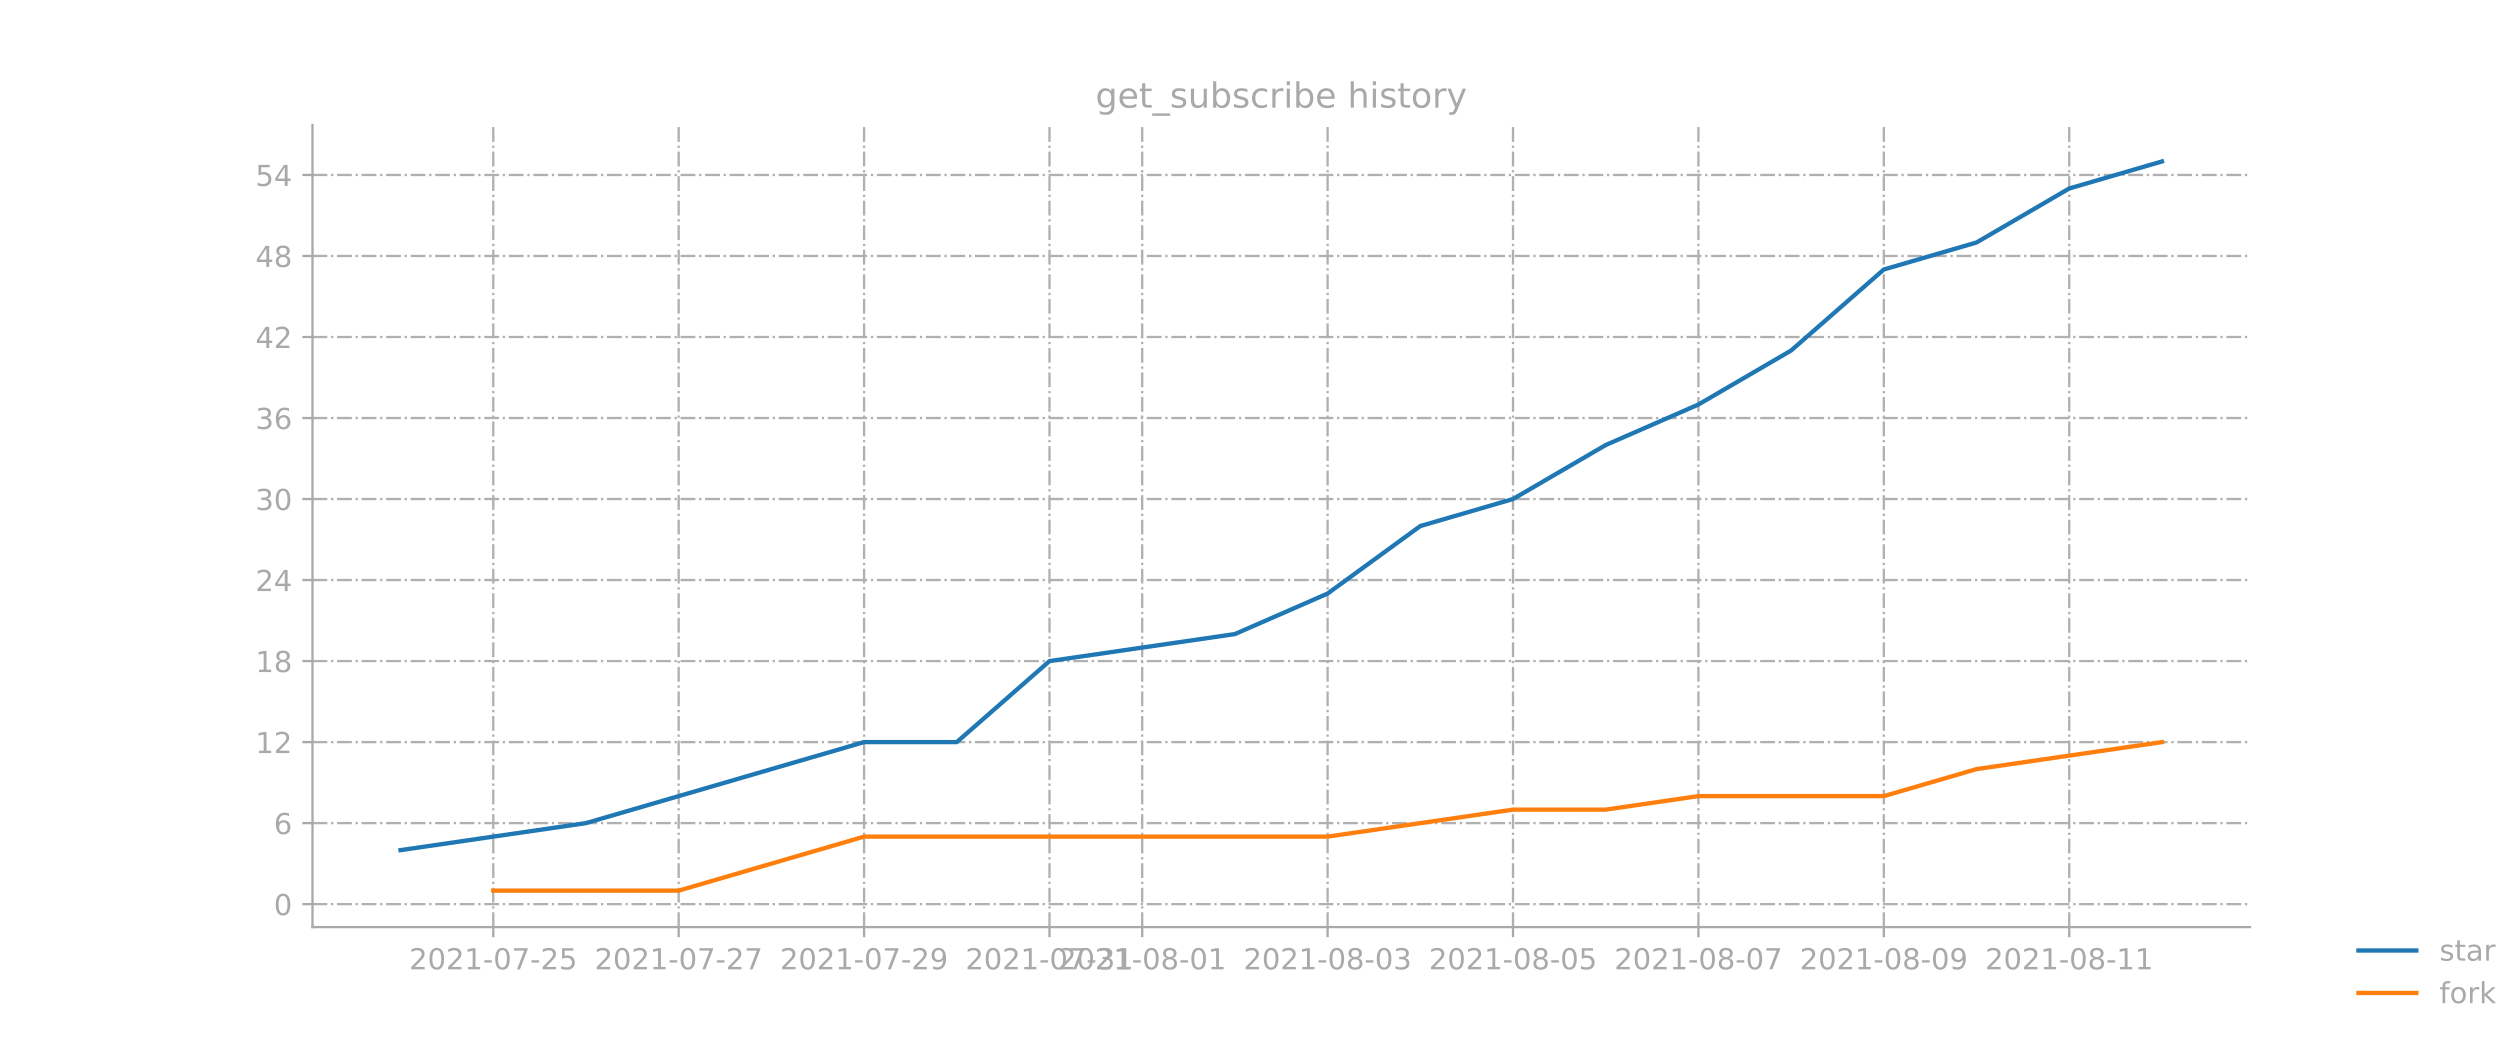
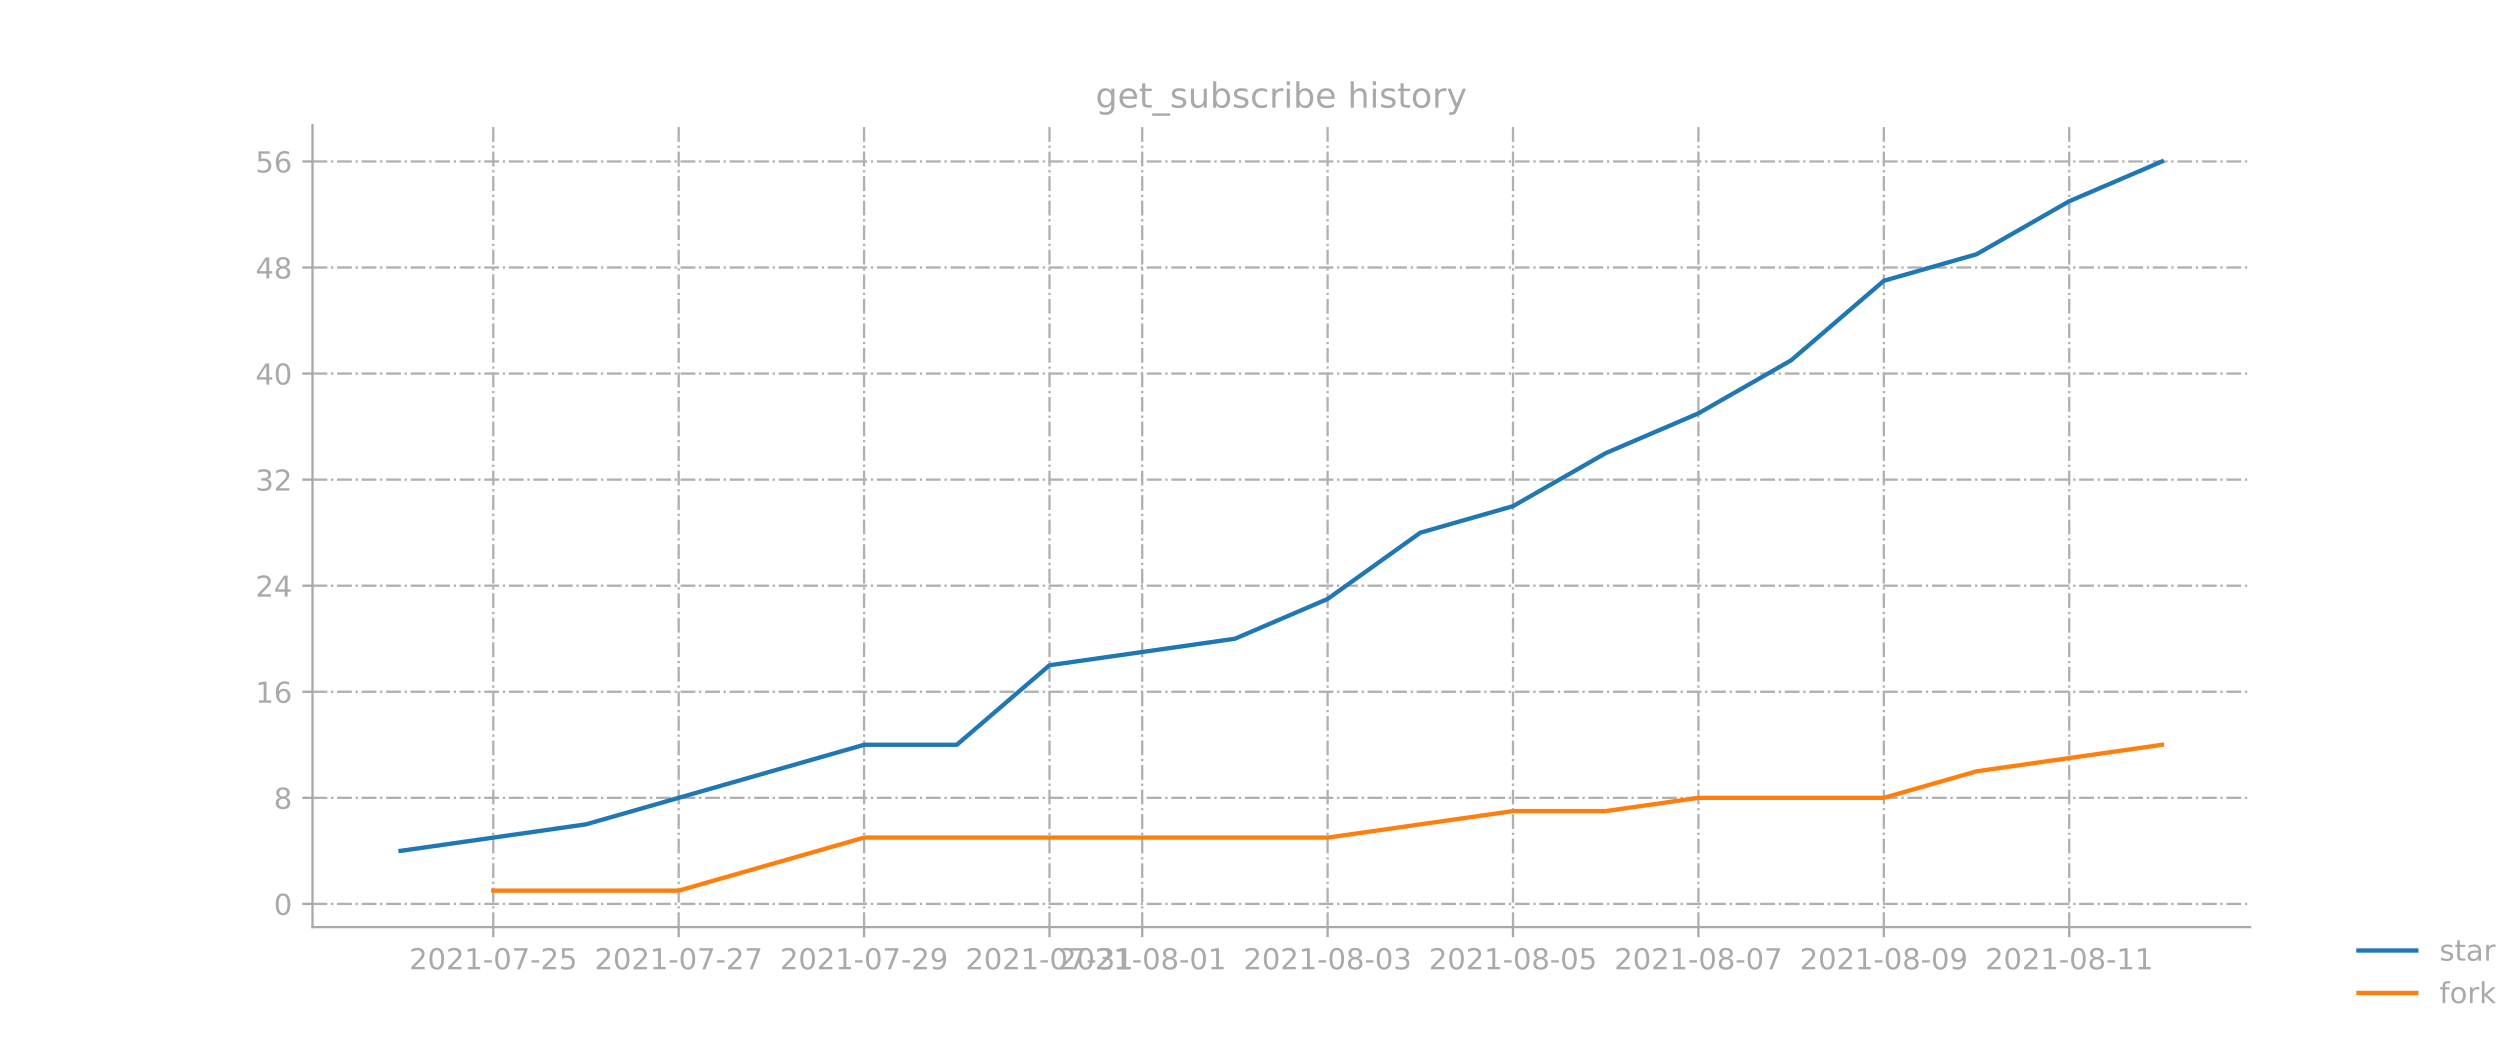
<svg xmlns="http://www.w3.org/2000/svg" xmlns:xlink="http://www.w3.org/1999/xlink" height="360pt" version="1.1" viewBox="0 0 864 360" width="864pt">
  <defs>
    <style type="text/css">*{stroke-linecap:butt;stroke-linejoin:round;}</style>
  </defs>
  <g id="figure_1">
    <g id="patch_1">
      <path d="M 0 360  L 864 360  L 864 0  L 0 0  z " style="fill:none;opacity:0;" />
    </g>
    <g id="axes_1">
      <g id="patch_2">
        <path d="M 108 320.4  L 777.6 320.4  L 777.6 43.2  L 108 43.2  z " style="fill:none;opacity:0;" />
      </g>
      <g id="matplotlib.axis_1">
        <g id="xtick_1">
          <g id="line2d_1">
-             <path clip-path="url(#p0c020cd6a0)" d="M 170.475 320.4  L 170.475 43.2  " style="fill:none;stroke:#b0b0b0;stroke-dasharray:5.12,1.28,0.8,1.28;stroke-dashoffset:0;stroke-width:0.8;" />
+             <path clip-path="url(#p964bdf2695)" d="M 170.475 320.4  L 170.475 43.2  " style="fill:none;stroke:#b0b0b0;stroke-dasharray:5.12,1.28,0.8,1.28;stroke-dashoffset:0;stroke-width:0.8;" />
          </g>
          <g id="line2d_2">
            <defs>
-               <path d="M 0 0  L 0 3.5  " id="mddd91e4b2f" style="stroke:#a9a9a9;stroke-width:0.8;" />
+               <path d="M 0 0  L 0 3.5  " id="m63ff0eae52" style="stroke:#a9a9a9;stroke-width:0.8;" />
            </defs>
            <g>
-               <use style="fill:#a9a9a9;stroke:#a9a9a9;stroke-width:0.8;" x="170.475" xlink:href="#mddd91e4b2f" y="320.4" />
+               <use style="fill:#a9a9a9;stroke:#a9a9a9;stroke-width:0.8;" x="170.475" xlink:href="#m63ff0eae52" y="320.4" />
            </g>
          </g>
          <g id="text_1">
            <g style="fill:#a9a9a9;" transform="translate(141.4168 334.9984)scale(0.1 -0.1)">
              <defs>
                <path d="M 1228 531  L 3431 531  L 3431 0  L 469 0  L 469 531  Q 828 903 1448 1529  Q 2069 2156 2228 2338  Q 2531 2678 2651 2914  Q 2772 3150 2772 3378  Q 2772 3750 2511 3984  Q 2250 4219 1831 4219  Q 1534 4219 1204 4116  Q 875 4013 500 3803  L 500 4441  Q 881 4594 1212 4672  Q 1544 4750 1819 4750  Q 2544 4750 2975 4387  Q 3406 4025 3406 3419  Q 3406 3131 3298 2873  Q 3191 2616 2906 2266  Q 2828 2175 2409 1742  Q 1991 1309 1228 531  z " id="DejaVuSans-32" transform="scale(0.015625)" />
                <path d="M 2034 4250  Q 1547 4250 1301 3770  Q 1056 3291 1056 2328  Q 1056 1369 1301 889  Q 1547 409 2034 409  Q 2525 409 2770 889  Q 3016 1369 3016 2328  Q 3016 3291 2770 3770  Q 2525 4250 2034 4250  z M 2034 4750  Q 2819 4750 3233 4129  Q 3647 3509 3647 2328  Q 3647 1150 3233 529  Q 2819 -91 2034 -91  Q 1250 -91 836 529  Q 422 1150 422 2328  Q 422 3509 836 4129  Q 1250 4750 2034 4750  z " id="DejaVuSans-30" transform="scale(0.015625)" />
                <path d="M 794 531  L 1825 531  L 1825 4091  L 703 3866  L 703 4441  L 1819 4666  L 2450 4666  L 2450 531  L 3481 531  L 3481 0  L 794 0  L 794 531  z " id="DejaVuSans-31" transform="scale(0.015625)" />
                <path d="M 313 2009  L 1997 2009  L 1997 1497  L 313 1497  L 313 2009  z " id="DejaVuSans-2d" transform="scale(0.015625)" />
                <path d="M 525 4666  L 3525 4666  L 3525 4397  L 1831 0  L 1172 0  L 2766 4134  L 525 4134  L 525 4666  z " id="DejaVuSans-37" transform="scale(0.015625)" />
                <path d="M 691 4666  L 3169 4666  L 3169 4134  L 1269 4134  L 1269 2991  Q 1406 3038 1543 3061  Q 1681 3084 1819 3084  Q 2600 3084 3056 2656  Q 3513 2228 3513 1497  Q 3513 744 3044 326  Q 2575 -91 1722 -91  Q 1428 -91 1123 -41  Q 819 9 494 109  L 494 744  Q 775 591 1075 516  Q 1375 441 1709 441  Q 2250 441 2565 725  Q 2881 1009 2881 1497  Q 2881 1984 2565 2268  Q 2250 2553 1709 2553  Q 1456 2553 1204 2497  Q 953 2441 691 2322  L 691 4666  z " id="DejaVuSans-35" transform="scale(0.015625)" />
              </defs>
              <use xlink:href="#DejaVuSans-32" />
              <use x="63.623" xlink:href="#DejaVuSans-30" />
              <use x="127.246" xlink:href="#DejaVuSans-32" />
              <use x="190.869" xlink:href="#DejaVuSans-31" />
              <use x="254.492" xlink:href="#DejaVuSans-2d" />
              <use x="290.576" xlink:href="#DejaVuSans-30" />
              <use x="354.199" xlink:href="#DejaVuSans-37" />
              <use x="417.822" xlink:href="#DejaVuSans-2d" />
              <use x="453.906" xlink:href="#DejaVuSans-32" />
              <use x="517.529" xlink:href="#DejaVuSans-35" />
            </g>
          </g>
        </g>
        <g id="xtick_2">
          <g id="line2d_3">
-             <path clip-path="url(#p0c020cd6a0)" d="M 234.551 320.4  L 234.551 43.2  " style="fill:none;stroke:#b0b0b0;stroke-dasharray:5.12,1.28,0.8,1.28;stroke-dashoffset:0;stroke-width:0.8;" />
+             <path clip-path="url(#p964bdf2695)" d="M 234.551 320.4  L 234.551 43.2  " style="fill:none;stroke:#b0b0b0;stroke-dasharray:5.12,1.28,0.8,1.28;stroke-dashoffset:0;stroke-width:0.8;" />
          </g>
          <g id="line2d_4">
            <g>
-               <use style="fill:#a9a9a9;stroke:#a9a9a9;stroke-width:0.8;" x="234.551" xlink:href="#mddd91e4b2f" y="320.4" />
+               <use style="fill:#a9a9a9;stroke:#a9a9a9;stroke-width:0.8;" x="234.551" xlink:href="#m63ff0eae52" y="320.4" />
            </g>
          </g>
          <g id="text_2">
            <g style="fill:#a9a9a9;" transform="translate(205.4934 334.9984)scale(0.1 -0.1)">
              <use xlink:href="#DejaVuSans-32" />
              <use x="63.623" xlink:href="#DejaVuSans-30" />
              <use x="127.246" xlink:href="#DejaVuSans-32" />
              <use x="190.869" xlink:href="#DejaVuSans-31" />
              <use x="254.492" xlink:href="#DejaVuSans-2d" />
              <use x="290.576" xlink:href="#DejaVuSans-30" />
              <use x="354.199" xlink:href="#DejaVuSans-37" />
              <use x="417.822" xlink:href="#DejaVuSans-2d" />
              <use x="453.906" xlink:href="#DejaVuSans-32" />
              <use x="517.529" xlink:href="#DejaVuSans-37" />
            </g>
          </g>
        </g>
        <g id="xtick_3">
          <g id="line2d_5">
-             <path clip-path="url(#p0c020cd6a0)" d="M 298.628 320.4  L 298.628 43.2  " style="fill:none;stroke:#b0b0b0;stroke-dasharray:5.12,1.28,0.8,1.28;stroke-dashoffset:0;stroke-width:0.8;" />
+             <path clip-path="url(#p964bdf2695)" d="M 298.628 320.4  L 298.628 43.2  " style="fill:none;stroke:#b0b0b0;stroke-dasharray:5.12,1.28,0.8,1.28;stroke-dashoffset:0;stroke-width:0.8;" />
          </g>
          <g id="line2d_6">
            <g>
-               <use style="fill:#a9a9a9;stroke:#a9a9a9;stroke-width:0.8;" x="298.628" xlink:href="#mddd91e4b2f" y="320.4" />
+               <use style="fill:#a9a9a9;stroke:#a9a9a9;stroke-width:0.8;" x="298.628" xlink:href="#m63ff0eae52" y="320.4" />
            </g>
          </g>
          <g id="text_3">
            <g style="fill:#a9a9a9;" transform="translate(269.5699 334.9984)scale(0.1 -0.1)">
              <defs>
                <path d="M 703 97  L 703 672  Q 941 559 1184 500  Q 1428 441 1663 441  Q 2288 441 2617 861  Q 2947 1281 2994 2138  Q 2813 1869 2534 1725  Q 2256 1581 1919 1581  Q 1219 1581 811 2004  Q 403 2428 403 3163  Q 403 3881 828 4315  Q 1253 4750 1959 4750  Q 2769 4750 3195 4129  Q 3622 3509 3622 2328  Q 3622 1225 3098 567  Q 2575 -91 1691 -91  Q 1453 -91 1209 -44  Q 966 3 703 97  z M 1959 2075  Q 2384 2075 2632 2365  Q 2881 2656 2881 3163  Q 2881 3666 2632 3958  Q 2384 4250 1959 4250  Q 1534 4250 1286 3958  Q 1038 3666 1038 3163  Q 1038 2656 1286 2365  Q 1534 2075 1959 2075  z " id="DejaVuSans-39" transform="scale(0.015625)" />
              </defs>
              <use xlink:href="#DejaVuSans-32" />
              <use x="63.623" xlink:href="#DejaVuSans-30" />
              <use x="127.246" xlink:href="#DejaVuSans-32" />
              <use x="190.869" xlink:href="#DejaVuSans-31" />
              <use x="254.492" xlink:href="#DejaVuSans-2d" />
              <use x="290.576" xlink:href="#DejaVuSans-30" />
              <use x="354.199" xlink:href="#DejaVuSans-37" />
              <use x="417.822" xlink:href="#DejaVuSans-2d" />
              <use x="453.906" xlink:href="#DejaVuSans-32" />
              <use x="517.529" xlink:href="#DejaVuSans-39" />
            </g>
          </g>
        </g>
        <g id="xtick_4">
          <g id="line2d_7">
-             <path clip-path="url(#p0c020cd6a0)" d="M 362.704 320.4  L 362.704 43.2  " style="fill:none;stroke:#b0b0b0;stroke-dasharray:5.12,1.28,0.8,1.28;stroke-dashoffset:0;stroke-width:0.8;" />
+             <path clip-path="url(#p964bdf2695)" d="M 362.704 320.4  L 362.704 43.2  " style="fill:none;stroke:#b0b0b0;stroke-dasharray:5.12,1.28,0.8,1.28;stroke-dashoffset:0;stroke-width:0.8;" />
          </g>
          <g id="line2d_8">
            <g>
-               <use style="fill:#a9a9a9;stroke:#a9a9a9;stroke-width:0.8;" x="362.704" xlink:href="#mddd91e4b2f" y="320.4" />
+               <use style="fill:#a9a9a9;stroke:#a9a9a9;stroke-width:0.8;" x="362.704" xlink:href="#m63ff0eae52" y="320.4" />
            </g>
          </g>
          <g id="text_4">
            <g style="fill:#a9a9a9;" transform="translate(333.6465 334.9984)scale(0.1 -0.1)">
              <defs>
                <path d="M 2597 2516  Q 3050 2419 3304 2112  Q 3559 1806 3559 1356  Q 3559 666 3084 287  Q 2609 -91 1734 -91  Q 1441 -91 1130 -33  Q 819 25 488 141  L 488 750  Q 750 597 1062 519  Q 1375 441 1716 441  Q 2309 441 2620 675  Q 2931 909 2931 1356  Q 2931 1769 2642 2001  Q 2353 2234 1838 2234  L 1294 2234  L 1294 2753  L 1863 2753  Q 2328 2753 2575 2939  Q 2822 3125 2822 3475  Q 2822 3834 2567 4026  Q 2313 4219 1838 4219  Q 1578 4219 1281 4162  Q 984 4106 628 3988  L 628 4550  Q 988 4650 1302 4700  Q 1616 4750 1894 4750  Q 2613 4750 3031 4423  Q 3450 4097 3450 3541  Q 3450 3153 3228 2886  Q 3006 2619 2597 2516  z " id="DejaVuSans-33" transform="scale(0.015625)" />
              </defs>
              <use xlink:href="#DejaVuSans-32" />
              <use x="63.623" xlink:href="#DejaVuSans-30" />
              <use x="127.246" xlink:href="#DejaVuSans-32" />
              <use x="190.869" xlink:href="#DejaVuSans-31" />
              <use x="254.492" xlink:href="#DejaVuSans-2d" />
              <use x="290.576" xlink:href="#DejaVuSans-30" />
              <use x="354.199" xlink:href="#DejaVuSans-37" />
              <use x="417.822" xlink:href="#DejaVuSans-2d" />
              <use x="453.906" xlink:href="#DejaVuSans-33" />
              <use x="517.529" xlink:href="#DejaVuSans-31" />
            </g>
          </g>
        </g>
        <g id="xtick_5">
          <g id="line2d_9">
-             <path clip-path="url(#p0c020cd6a0)" d="M 394.743 320.4  L 394.743 43.2  " style="fill:none;stroke:#b0b0b0;stroke-dasharray:5.12,1.28,0.8,1.28;stroke-dashoffset:0;stroke-width:0.8;" />
+             <path clip-path="url(#p964bdf2695)" d="M 394.743 320.4  L 394.743 43.2  " style="fill:none;stroke:#b0b0b0;stroke-dasharray:5.12,1.28,0.8,1.28;stroke-dashoffset:0;stroke-width:0.8;" />
          </g>
          <g id="line2d_10">
            <g>
-               <use style="fill:#a9a9a9;stroke:#a9a9a9;stroke-width:0.8;" x="394.743" xlink:href="#mddd91e4b2f" y="320.4" />
+               <use style="fill:#a9a9a9;stroke:#a9a9a9;stroke-width:0.8;" x="394.743" xlink:href="#m63ff0eae52" y="320.4" />
            </g>
          </g>
          <g id="text_5">
            <g style="fill:#a9a9a9;" transform="translate(365.6848 334.9984)scale(0.1 -0.1)">
              <defs>
                <path d="M 2034 2216  Q 1584 2216 1326 1975  Q 1069 1734 1069 1313  Q 1069 891 1326 650  Q 1584 409 2034 409  Q 2484 409 2743 651  Q 3003 894 3003 1313  Q 3003 1734 2745 1975  Q 2488 2216 2034 2216  z M 1403 2484  Q 997 2584 770 2862  Q 544 3141 544 3541  Q 544 4100 942 4425  Q 1341 4750 2034 4750  Q 2731 4750 3128 4425  Q 3525 4100 3525 3541  Q 3525 3141 3298 2862  Q 3072 2584 2669 2484  Q 3125 2378 3379 2068  Q 3634 1759 3634 1313  Q 3634 634 3220 271  Q 2806 -91 2034 -91  Q 1263 -91 848 271  Q 434 634 434 1313  Q 434 1759 690 2068  Q 947 2378 1403 2484  z M 1172 3481  Q 1172 3119 1398 2916  Q 1625 2713 2034 2713  Q 2441 2713 2670 2916  Q 2900 3119 2900 3481  Q 2900 3844 2670 4047  Q 2441 4250 2034 4250  Q 1625 4250 1398 4047  Q 1172 3844 1172 3481  z " id="DejaVuSans-38" transform="scale(0.015625)" />
              </defs>
              <use xlink:href="#DejaVuSans-32" />
              <use x="63.623" xlink:href="#DejaVuSans-30" />
              <use x="127.246" xlink:href="#DejaVuSans-32" />
              <use x="190.869" xlink:href="#DejaVuSans-31" />
              <use x="254.492" xlink:href="#DejaVuSans-2d" />
              <use x="290.576" xlink:href="#DejaVuSans-30" />
              <use x="354.199" xlink:href="#DejaVuSans-38" />
              <use x="417.822" xlink:href="#DejaVuSans-2d" />
              <use x="453.906" xlink:href="#DejaVuSans-30" />
              <use x="517.529" xlink:href="#DejaVuSans-31" />
            </g>
          </g>
        </g>
        <g id="xtick_6">
          <g id="line2d_11">
-             <path clip-path="url(#p0c020cd6a0)" d="M 458.819 320.4  L 458.819 43.2  " style="fill:none;stroke:#b0b0b0;stroke-dasharray:5.12,1.28,0.8,1.28;stroke-dashoffset:0;stroke-width:0.8;" />
+             <path clip-path="url(#p964bdf2695)" d="M 458.819 320.4  L 458.819 43.2  " style="fill:none;stroke:#b0b0b0;stroke-dasharray:5.12,1.28,0.8,1.28;stroke-dashoffset:0;stroke-width:0.8;" />
          </g>
          <g id="line2d_12">
            <g>
-               <use style="fill:#a9a9a9;stroke:#a9a9a9;stroke-width:0.8;" x="458.819" xlink:href="#mddd91e4b2f" y="320.4" />
+               <use style="fill:#a9a9a9;stroke:#a9a9a9;stroke-width:0.8;" x="458.819" xlink:href="#m63ff0eae52" y="320.4" />
            </g>
          </g>
          <g id="text_6">
            <g style="fill:#a9a9a9;" transform="translate(429.7613 334.9984)scale(0.1 -0.1)">
              <use xlink:href="#DejaVuSans-32" />
              <use x="63.623" xlink:href="#DejaVuSans-30" />
              <use x="127.246" xlink:href="#DejaVuSans-32" />
              <use x="190.869" xlink:href="#DejaVuSans-31" />
              <use x="254.492" xlink:href="#DejaVuSans-2d" />
              <use x="290.576" xlink:href="#DejaVuSans-30" />
              <use x="354.199" xlink:href="#DejaVuSans-38" />
              <use x="417.822" xlink:href="#DejaVuSans-2d" />
              <use x="453.906" xlink:href="#DejaVuSans-30" />
              <use x="517.529" xlink:href="#DejaVuSans-33" />
            </g>
          </g>
        </g>
        <g id="xtick_7">
          <g id="line2d_13">
-             <path clip-path="url(#p0c020cd6a0)" d="M 522.896 320.4  L 522.896 43.2  " style="fill:none;stroke:#b0b0b0;stroke-dasharray:5.12,1.28,0.8,1.28;stroke-dashoffset:0;stroke-width:0.8;" />
+             <path clip-path="url(#p964bdf2695)" d="M 522.896 320.4  L 522.896 43.2  " style="fill:none;stroke:#b0b0b0;stroke-dasharray:5.12,1.28,0.8,1.28;stroke-dashoffset:0;stroke-width:0.8;" />
          </g>
          <g id="line2d_14">
            <g>
-               <use style="fill:#a9a9a9;stroke:#a9a9a9;stroke-width:0.8;" x="522.896" xlink:href="#mddd91e4b2f" y="320.4" />
+               <use style="fill:#a9a9a9;stroke:#a9a9a9;stroke-width:0.8;" x="522.896" xlink:href="#m63ff0eae52" y="320.4" />
            </g>
          </g>
          <g id="text_7">
            <g style="fill:#a9a9a9;" transform="translate(493.8379 334.9984)scale(0.1 -0.1)">
              <use xlink:href="#DejaVuSans-32" />
              <use x="63.623" xlink:href="#DejaVuSans-30" />
              <use x="127.246" xlink:href="#DejaVuSans-32" />
              <use x="190.869" xlink:href="#DejaVuSans-31" />
              <use x="254.492" xlink:href="#DejaVuSans-2d" />
              <use x="290.576" xlink:href="#DejaVuSans-30" />
              <use x="354.199" xlink:href="#DejaVuSans-38" />
              <use x="417.822" xlink:href="#DejaVuSans-2d" />
              <use x="453.906" xlink:href="#DejaVuSans-30" />
              <use x="517.529" xlink:href="#DejaVuSans-35" />
            </g>
          </g>
        </g>
        <g id="xtick_8">
          <g id="line2d_15">
-             <path clip-path="url(#p0c020cd6a0)" d="M 586.972 320.4  L 586.972 43.2  " style="fill:none;stroke:#b0b0b0;stroke-dasharray:5.12,1.28,0.8,1.28;stroke-dashoffset:0;stroke-width:0.8;" />
+             <path clip-path="url(#p964bdf2695)" d="M 586.972 320.4  L 586.972 43.2  " style="fill:none;stroke:#b0b0b0;stroke-dasharray:5.12,1.28,0.8,1.28;stroke-dashoffset:0;stroke-width:0.8;" />
          </g>
          <g id="line2d_16">
            <g>
-               <use style="fill:#a9a9a9;stroke:#a9a9a9;stroke-width:0.8;" x="586.972" xlink:href="#mddd91e4b2f" y="320.4" />
+               <use style="fill:#a9a9a9;stroke:#a9a9a9;stroke-width:0.8;" x="586.972" xlink:href="#m63ff0eae52" y="320.4" />
            </g>
          </g>
          <g id="text_8">
            <g style="fill:#a9a9a9;" transform="translate(557.9144 334.9984)scale(0.1 -0.1)">
              <use xlink:href="#DejaVuSans-32" />
              <use x="63.623" xlink:href="#DejaVuSans-30" />
              <use x="127.246" xlink:href="#DejaVuSans-32" />
              <use x="190.869" xlink:href="#DejaVuSans-31" />
              <use x="254.492" xlink:href="#DejaVuSans-2d" />
              <use x="290.576" xlink:href="#DejaVuSans-30" />
              <use x="354.199" xlink:href="#DejaVuSans-38" />
              <use x="417.822" xlink:href="#DejaVuSans-2d" />
              <use x="453.906" xlink:href="#DejaVuSans-30" />
              <use x="517.529" xlink:href="#DejaVuSans-37" />
            </g>
          </g>
        </g>
        <g id="xtick_9">
          <g id="line2d_17">
-             <path clip-path="url(#p0c020cd6a0)" d="M 651.049 320.4  L 651.049 43.2  " style="fill:none;stroke:#b0b0b0;stroke-dasharray:5.12,1.28,0.8,1.28;stroke-dashoffset:0;stroke-width:0.8;" />
+             <path clip-path="url(#p964bdf2695)" d="M 651.049 320.4  L 651.049 43.2  " style="fill:none;stroke:#b0b0b0;stroke-dasharray:5.12,1.28,0.8,1.28;stroke-dashoffset:0;stroke-width:0.8;" />
          </g>
          <g id="line2d_18">
            <g>
-               <use style="fill:#a9a9a9;stroke:#a9a9a9;stroke-width:0.8;" x="651.049" xlink:href="#mddd91e4b2f" y="320.4" />
+               <use style="fill:#a9a9a9;stroke:#a9a9a9;stroke-width:0.8;" x="651.049" xlink:href="#m63ff0eae52" y="320.4" />
            </g>
          </g>
          <g id="text_9">
            <g style="fill:#a9a9a9;" transform="translate(621.991 334.9984)scale(0.1 -0.1)">
              <use xlink:href="#DejaVuSans-32" />
              <use x="63.623" xlink:href="#DejaVuSans-30" />
              <use x="127.246" xlink:href="#DejaVuSans-32" />
              <use x="190.869" xlink:href="#DejaVuSans-31" />
              <use x="254.492" xlink:href="#DejaVuSans-2d" />
              <use x="290.576" xlink:href="#DejaVuSans-30" />
              <use x="354.199" xlink:href="#DejaVuSans-38" />
              <use x="417.822" xlink:href="#DejaVuSans-2d" />
              <use x="453.906" xlink:href="#DejaVuSans-30" />
              <use x="517.529" xlink:href="#DejaVuSans-39" />
            </g>
          </g>
        </g>
        <g id="xtick_10">
          <g id="line2d_19">
-             <path clip-path="url(#p0c020cd6a0)" d="M 715.125 320.4  L 715.125 43.2  " style="fill:none;stroke:#b0b0b0;stroke-dasharray:5.12,1.28,0.8,1.28;stroke-dashoffset:0;stroke-width:0.8;" />
+             <path clip-path="url(#p964bdf2695)" d="M 715.125 320.4  L 715.125 43.2  " style="fill:none;stroke:#b0b0b0;stroke-dasharray:5.12,1.28,0.8,1.28;stroke-dashoffset:0;stroke-width:0.8;" />
          </g>
          <g id="line2d_20">
            <g>
-               <use style="fill:#a9a9a9;stroke:#a9a9a9;stroke-width:0.8;" x="715.125" xlink:href="#mddd91e4b2f" y="320.4" />
+               <use style="fill:#a9a9a9;stroke:#a9a9a9;stroke-width:0.8;" x="715.125" xlink:href="#m63ff0eae52" y="320.4" />
            </g>
          </g>
          <g id="text_10">
            <g style="fill:#a9a9a9;" transform="translate(686.0675 334.9984)scale(0.1 -0.1)">
              <use xlink:href="#DejaVuSans-32" />
              <use x="63.623" xlink:href="#DejaVuSans-30" />
              <use x="127.246" xlink:href="#DejaVuSans-32" />
              <use x="190.869" xlink:href="#DejaVuSans-31" />
              <use x="254.492" xlink:href="#DejaVuSans-2d" />
              <use x="290.576" xlink:href="#DejaVuSans-30" />
              <use x="354.199" xlink:href="#DejaVuSans-38" />
              <use x="417.822" xlink:href="#DejaVuSans-2d" />
              <use x="453.906" xlink:href="#DejaVuSans-31" />
              <use x="517.529" xlink:href="#DejaVuSans-31" />
            </g>
          </g>
        </g>
      </g>
      <g id="matplotlib.axis_2">
        <g id="ytick_1">
          <g id="line2d_21">
-             <path clip-path="url(#p0c020cd6a0)" d="M 108 312.467  L 777.6 312.467  " style="fill:none;stroke:#b0b0b0;stroke-dasharray:5.12,1.28,0.8,1.28;stroke-dashoffset:0;stroke-width:0.8;" />
+             <path clip-path="url(#p964bdf2695)" d="M 108 312.382  L 777.6 312.382  " style="fill:none;stroke:#b0b0b0;stroke-dasharray:5.12,1.28,0.8,1.28;stroke-dashoffset:0;stroke-width:0.8;" />
          </g>
          <g id="line2d_22">
            <defs>
-               <path d="M 0 0  L -3.5 0  " id="m4d980d3f5a" style="stroke:#a9a9a9;stroke-width:0.8;" />
+               <path d="M 0 0  L -3.5 0  " id="m0744eee4cd" style="stroke:#a9a9a9;stroke-width:0.8;" />
            </defs>
            <g>
-               <use style="fill:#a9a9a9;stroke:#a9a9a9;stroke-width:0.8;" x="108" xlink:href="#m4d980d3f5a" y="312.467" />
+               <use style="fill:#a9a9a9;stroke:#a9a9a9;stroke-width:0.8;" x="108" xlink:href="#m0744eee4cd" y="312.382" />
            </g>
          </g>
          <g id="text_11">
-             <g style="fill:#a9a9a9;" transform="translate(94.6375 316.2659)scale(0.1 -0.1)">
+             <g style="fill:#a9a9a9;" transform="translate(94.6375 316.181)scale(0.1 -0.1)">
              <use xlink:href="#DejaVuSans-30" />
            </g>
          </g>
        </g>
        <g id="ytick_2">
          <g id="line2d_23">
-             <path clip-path="url(#p0c020cd6a0)" d="M 108 284.467  L 777.6 284.467  " style="fill:none;stroke:#b0b0b0;stroke-dasharray:5.12,1.28,0.8,1.28;stroke-dashoffset:0;stroke-width:0.8;" />
+             <path clip-path="url(#p964bdf2695)" d="M 108 275.727  L 777.6 275.727  " style="fill:none;stroke:#b0b0b0;stroke-dasharray:5.12,1.28,0.8,1.28;stroke-dashoffset:0;stroke-width:0.8;" />
          </g>
          <g id="line2d_24">
            <g>
-               <use style="fill:#a9a9a9;stroke:#a9a9a9;stroke-width:0.8;" x="108" xlink:href="#m4d980d3f5a" y="284.467" />
+               <use style="fill:#a9a9a9;stroke:#a9a9a9;stroke-width:0.8;" x="108" xlink:href="#m0744eee4cd" y="275.727" />
            </g>
          </g>
          <g id="text_12">
-             <g style="fill:#a9a9a9;" transform="translate(94.6375 288.2659)scale(0.1 -0.1)">
+             <g style="fill:#a9a9a9;" transform="translate(94.6375 279.5265)scale(0.1 -0.1)">
+               <use xlink:href="#DejaVuSans-38" />
+             </g>
+           </g>
+         </g>
+         <g id="ytick_3">
+           <g id="line2d_25">
+             <path clip-path="url(#p964bdf2695)" d="M 108 239.073  L 777.6 239.073  " style="fill:none;stroke:#b0b0b0;stroke-dasharray:5.12,1.28,0.8,1.28;stroke-dashoffset:0;stroke-width:0.8;" />
+           </g>
+           <g id="line2d_26">
+             <g>
+               <use style="fill:#a9a9a9;stroke:#a9a9a9;stroke-width:0.8;" x="108" xlink:href="#m0744eee4cd" y="239.073" />
+             </g>
+           </g>
+           <g id="text_13">
+             <g style="fill:#a9a9a9;" transform="translate(88.275 242.8719)scale(0.1 -0.1)">
              <defs>
                <path d="M 2113 2584  Q 1688 2584 1439 2293  Q 1191 2003 1191 1497  Q 1191 994 1439 701  Q 1688 409 2113 409  Q 2538 409 2786 701  Q 3034 994 3034 1497  Q 3034 2003 2786 2293  Q 2538 2584 2113 2584  z M 3366 4563  L 3366 3988  Q 3128 4100 2886 4159  Q 2644 4219 2406 4219  Q 1781 4219 1451 3797  Q 1122 3375 1075 2522  Q 1259 2794 1537 2939  Q 1816 3084 2150 3084  Q 2853 3084 3261 2657  Q 3669 2231 3669 1497  Q 3669 778 3244 343  Q 2819 -91 2113 -91  Q 1303 -91 875 529  Q 447 1150 447 2328  Q 447 3434 972 4092  Q 1497 4750 2381 4750  Q 2619 4750 2861 4703  Q 3103 4656 3366 4563  z " id="DejaVuSans-36" transform="scale(0.015625)" />
              </defs>
-               <use xlink:href="#DejaVuSans-36" />
-             </g>
-           </g>
-         </g>
-         <g id="ytick_3">
-           <g id="line2d_25">
-             <path clip-path="url(#p0c020cd6a0)" d="M 108 256.467  L 777.6 256.467  " style="fill:none;stroke:#b0b0b0;stroke-dasharray:5.12,1.28,0.8,1.28;stroke-dashoffset:0;stroke-width:0.8;" />
-           </g>
-           <g id="line2d_26">
-             <g>
-               <use style="fill:#a9a9a9;stroke:#a9a9a9;stroke-width:0.8;" x="108" xlink:href="#m4d980d3f5a" y="256.467" />
-             </g>
-           </g>
-           <g id="text_13">
-             <g style="fill:#a9a9a9;" transform="translate(88.275 260.2659)scale(0.1 -0.1)">
              <use xlink:href="#DejaVuSans-31" />
-               <use x="63.623" xlink:href="#DejaVuSans-32" />
+               <use x="63.623" xlink:href="#DejaVuSans-36" />
            </g>
          </g>
        </g>
        <g id="ytick_4">
          <g id="line2d_27">
-             <path clip-path="url(#p0c020cd6a0)" d="M 108 228.467  L 777.6 228.467  " style="fill:none;stroke:#b0b0b0;stroke-dasharray:5.12,1.28,0.8,1.28;stroke-dashoffset:0;stroke-width:0.8;" />
+             <path clip-path="url(#p964bdf2695)" d="M 108 202.418  L 777.6 202.418  " style="fill:none;stroke:#b0b0b0;stroke-dasharray:5.12,1.28,0.8,1.28;stroke-dashoffset:0;stroke-width:0.8;" />
          </g>
          <g id="line2d_28">
            <g>
-               <use style="fill:#a9a9a9;stroke:#a9a9a9;stroke-width:0.8;" x="108" xlink:href="#m4d980d3f5a" y="228.467" />
+               <use style="fill:#a9a9a9;stroke:#a9a9a9;stroke-width:0.8;" x="108" xlink:href="#m0744eee4cd" y="202.418" />
            </g>
          </g>
          <g id="text_14">
-             <g style="fill:#a9a9a9;" transform="translate(88.275 232.2659)scale(0.1 -0.1)">
-               <use xlink:href="#DejaVuSans-31" />
-               <use x="63.623" xlink:href="#DejaVuSans-38" />
-             </g>
-           </g>
-         </g>
-         <g id="ytick_5">
-           <g id="line2d_29">
-             <path clip-path="url(#p0c020cd6a0)" d="M 108 200.467  L 777.6 200.467  " style="fill:none;stroke:#b0b0b0;stroke-dasharray:5.12,1.28,0.8,1.28;stroke-dashoffset:0;stroke-width:0.8;" />
-           </g>
-           <g id="line2d_30">
-             <g>
-               <use style="fill:#a9a9a9;stroke:#a9a9a9;stroke-width:0.8;" x="108" xlink:href="#m4d980d3f5a" y="200.467" />
-             </g>
-           </g>
-           <g id="text_15">
-             <g style="fill:#a9a9a9;" transform="translate(88.275 204.2659)scale(0.1 -0.1)">
+             <g style="fill:#a9a9a9;" transform="translate(88.275 206.2174)scale(0.1 -0.1)">
              <defs>
                <path d="M 2419 4116  L 825 1625  L 2419 1625  L 2419 4116  z M 2253 4666  L 3047 4666  L 3047 1625  L 3713 1625  L 3713 1100  L 3047 1100  L 3047 0  L 2419 0  L 2419 1100  L 313 1100  L 313 1709  L 2253 4666  z " id="DejaVuSans-34" transform="scale(0.015625)" />
              </defs>
              <use xlink:href="#DejaVuSans-32" />
              <use x="63.623" xlink:href="#DejaVuSans-34" />
            </g>
          </g>
        </g>
+         <g id="ytick_5">
+           <g id="line2d_29">
+             <path clip-path="url(#p964bdf2695)" d="M 108 165.764  L 777.6 165.764  " style="fill:none;stroke:#b0b0b0;stroke-dasharray:5.12,1.28,0.8,1.28;stroke-dashoffset:0;stroke-width:0.8;" />
+           </g>
+           <g id="line2d_30">
+             <g>
+               <use style="fill:#a9a9a9;stroke:#a9a9a9;stroke-width:0.8;" x="108" xlink:href="#m0744eee4cd" y="165.764" />
+             </g>
+           </g>
+           <g id="text_15">
+             <g style="fill:#a9a9a9;" transform="translate(88.275 169.5629)scale(0.1 -0.1)">
+               <use xlink:href="#DejaVuSans-33" />
+               <use x="63.623" xlink:href="#DejaVuSans-32" />
+             </g>
+           </g>
+         </g>
        <g id="ytick_6">
          <g id="line2d_31">
-             <path clip-path="url(#p0c020cd6a0)" d="M 108 172.467  L 777.6 172.467  " style="fill:none;stroke:#b0b0b0;stroke-dasharray:5.12,1.28,0.8,1.28;stroke-dashoffset:0;stroke-width:0.8;" />
+             <path clip-path="url(#p964bdf2695)" d="M 108 129.109  L 777.6 129.109  " style="fill:none;stroke:#b0b0b0;stroke-dasharray:5.12,1.28,0.8,1.28;stroke-dashoffset:0;stroke-width:0.8;" />
          </g>
          <g id="line2d_32">
            <g>
-               <use style="fill:#a9a9a9;stroke:#a9a9a9;stroke-width:0.8;" x="108" xlink:href="#m4d980d3f5a" y="172.467" />
+               <use style="fill:#a9a9a9;stroke:#a9a9a9;stroke-width:0.8;" x="108" xlink:href="#m0744eee4cd" y="129.109" />
            </g>
          </g>
          <g id="text_16">
-             <g style="fill:#a9a9a9;" transform="translate(88.275 176.2659)scale(0.1 -0.1)">
-               <use xlink:href="#DejaVuSans-33" />
+             <g style="fill:#a9a9a9;" transform="translate(88.275 132.9083)scale(0.1 -0.1)">
+               <use xlink:href="#DejaVuSans-34" />
              <use x="63.623" xlink:href="#DejaVuSans-30" />
            </g>
          </g>
        </g>
        <g id="ytick_7">
          <g id="line2d_33">
-             <path clip-path="url(#p0c020cd6a0)" d="M 108 144.467  L 777.6 144.467  " style="fill:none;stroke:#b0b0b0;stroke-dasharray:5.12,1.28,0.8,1.28;stroke-dashoffset:0;stroke-width:0.8;" />
+             <path clip-path="url(#p964bdf2695)" d="M 108 92.455  L 777.6 92.455  " style="fill:none;stroke:#b0b0b0;stroke-dasharray:5.12,1.28,0.8,1.28;stroke-dashoffset:0;stroke-width:0.8;" />
          </g>
          <g id="line2d_34">
            <g>
-               <use style="fill:#a9a9a9;stroke:#a9a9a9;stroke-width:0.8;" x="108" xlink:href="#m4d980d3f5a" y="144.467" />
+               <use style="fill:#a9a9a9;stroke:#a9a9a9;stroke-width:0.8;" x="108" xlink:href="#m0744eee4cd" y="92.455" />
            </g>
          </g>
          <g id="text_17">
-             <g style="fill:#a9a9a9;" transform="translate(88.275 148.2659)scale(0.1 -0.1)">
-               <use xlink:href="#DejaVuSans-33" />
-               <use x="63.623" xlink:href="#DejaVuSans-36" />
+             <g style="fill:#a9a9a9;" transform="translate(88.275 96.25376)scale(0.1 -0.1)">
+               <use xlink:href="#DejaVuSans-34" />
+               <use x="63.623" xlink:href="#DejaVuSans-38" />
            </g>
          </g>
        </g>
        <g id="ytick_8">
          <g id="line2d_35">
-             <path clip-path="url(#p0c020cd6a0)" d="M 108 116.467  L 777.6 116.467  " style="fill:none;stroke:#b0b0b0;stroke-dasharray:5.12,1.28,0.8,1.28;stroke-dashoffset:0;stroke-width:0.8;" />
+             <path clip-path="url(#p964bdf2695)" d="M 108 55.8  L 777.6 55.8  " style="fill:none;stroke:#b0b0b0;stroke-dasharray:5.12,1.28,0.8,1.28;stroke-dashoffset:0;stroke-width:0.8;" />
          </g>
          <g id="line2d_36">
            <g>
-               <use style="fill:#a9a9a9;stroke:#a9a9a9;stroke-width:0.8;" x="108" xlink:href="#m4d980d3f5a" y="116.467" />
+               <use style="fill:#a9a9a9;stroke:#a9a9a9;stroke-width:0.8;" x="108" xlink:href="#m0744eee4cd" y="55.8" />
            </g>
          </g>
          <g id="text_18">
-             <g style="fill:#a9a9a9;" transform="translate(88.275 120.2659)scale(0.1 -0.1)">
-               <use xlink:href="#DejaVuSans-34" />
-               <use x="63.623" xlink:href="#DejaVuSans-32" />
-             </g>
-           </g>
-         </g>
-         <g id="ytick_9">
-           <g id="line2d_37">
-             <path clip-path="url(#p0c020cd6a0)" d="M 108 88.467  L 777.6 88.467  " style="fill:none;stroke:#b0b0b0;stroke-dasharray:5.12,1.28,0.8,1.28;stroke-dashoffset:0;stroke-width:0.8;" />
-           </g>
-           <g id="line2d_38">
-             <g>
-               <use style="fill:#a9a9a9;stroke:#a9a9a9;stroke-width:0.8;" x="108" xlink:href="#m4d980d3f5a" y="88.467" />
-             </g>
-           </g>
-           <g id="text_19">
-             <g style="fill:#a9a9a9;" transform="translate(88.275 92.26588)scale(0.1 -0.1)">
-               <use xlink:href="#DejaVuSans-34" />
-               <use x="63.623" xlink:href="#DejaVuSans-38" />
-             </g>
-           </g>
-         </g>
-         <g id="ytick_10">
-           <g id="line2d_39">
-             <path clip-path="url(#p0c020cd6a0)" d="M 108 60.467  L 777.6 60.467  " style="fill:none;stroke:#b0b0b0;stroke-dasharray:5.12,1.28,0.8,1.28;stroke-dashoffset:0;stroke-width:0.8;" />
-           </g>
-           <g id="line2d_40">
-             <g>
-               <use style="fill:#a9a9a9;stroke:#a9a9a9;stroke-width:0.8;" x="108" xlink:href="#m4d980d3f5a" y="60.467" />
-             </g>
-           </g>
-           <g id="text_20">
-             <g style="fill:#a9a9a9;" transform="translate(88.275 64.26588)scale(0.1 -0.1)">
+             <g style="fill:#a9a9a9;" transform="translate(88.275 59.59922)scale(0.1 -0.1)">
              <use xlink:href="#DejaVuSans-35" />
-               <use x="63.623" xlink:href="#DejaVuSans-34" />
-             </g>
-           </g>
-         </g>
-       </g>
-       <g id="line2d_41">
-         <path clip-path="url(#p0c020cd6a0)" d="M 138.436 293.8  L 170.475 289.133  L 202.513 284.467  L 234.551 275.133  L 266.589 265.8  L 298.628 256.467  L 330.666 256.467  L 362.704 228.467  L 394.743 223.8  L 426.781 219.133  L 458.819 205.133  L 490.857 181.8  L 522.896 172.467  L 554.934 153.8  L 586.972 139.8  L 619.011 121.133  L 651.049 93.133  L 683.087 83.8  L 715.125 65.133  L 747.164 55.8  " style="fill:none;stroke:#1f77b4;stroke-linecap:square;stroke-width:1.5;" />
-       </g>
-       <g id="line2d_42">
-         <path clip-path="url(#p0c020cd6a0)" d="M 170.475 307.8  L 202.513 307.8  L 234.551 307.8  L 266.589 298.467  L 298.628 289.133  L 330.666 289.133  L 362.704 289.133  L 394.743 289.133  L 426.781 289.133  L 458.819 289.133  L 490.857 284.467  L 522.896 279.8  L 554.934 279.8  L 586.972 275.133  L 619.011 275.133  L 651.049 275.133  L 683.087 265.8  L 715.125 261.133  L 747.164 256.467  " style="fill:none;stroke:#ff7f0e;stroke-linecap:square;stroke-width:1.5;" />
+               <use x="63.623" xlink:href="#DejaVuSans-36" />
+             </g>
+           </g>
+         </g>
+       </g>
+       <g id="line2d_37">
+         <path clip-path="url(#p964bdf2695)" d="M 138.436 294.055  L 170.475 289.473  L 202.513 284.891  L 234.551 275.727  L 266.589 266.564  L 298.628 257.4  L 330.666 257.4  L 362.704 229.909  L 394.743 225.327  L 426.781 220.745  L 458.819 207  L 490.857 184.091  L 522.896 174.927  L 554.934 156.6  L 586.972 142.855  L 619.011 124.527  L 651.049 97.036  L 683.087 87.873  L 715.125 69.545  L 747.164 55.8  " style="fill:none;stroke:#1f77b4;stroke-linecap:square;stroke-width:1.5;" />
+       </g>
+       <g id="line2d_38">
+         <path clip-path="url(#p964bdf2695)" d="M 170.475 307.8  L 202.513 307.8  L 234.551 307.8  L 266.589 298.636  L 298.628 289.473  L 330.666 289.473  L 362.704 289.473  L 394.743 289.473  L 426.781 289.473  L 458.819 289.473  L 490.857 284.891  L 522.896 280.309  L 554.934 280.309  L 586.972 275.727  L 619.011 275.727  L 651.049 275.727  L 683.087 266.564  L 715.125 261.982  L 747.164 257.4  " style="fill:none;stroke:#ff7f0e;stroke-linecap:square;stroke-width:1.5;" />
      </g>
      <g id="patch_3">
        <path d="M 108 320.4  L 108 43.2  " style="fill:none;stroke:#a9a9a9;stroke-linecap:square;stroke-linejoin:miter;stroke-width:0.8;" />
      </g>
      <g id="patch_4">
        <path d="M 777.6 320.4  L 777.6 43.2  " style="fill:none;" />
      </g>
      <g id="patch_5">
        <path d="M 108 320.4  L 777.6 320.4  " style="fill:none;stroke:#a9a9a9;stroke-linecap:square;stroke-linejoin:miter;stroke-width:0.8;" />
      </g>
      <g id="patch_6">
        <path d="M 108 43.2  L 777.6 43.2  " style="fill:none;" />
      </g>
-       <g id="text_21">
+       <g id="text_19">
        <g style="fill:#a9a9a9;" transform="translate(378.6075 37.2)scale(0.12 -0.12)">
          <defs>
            <path d="M 2906 1791  Q 2906 2416 2648 2759  Q 2391 3103 1925 3103  Q 1463 3103 1205 2759  Q 947 2416 947 1791  Q 947 1169 1205 825  Q 1463 481 1925 481  Q 2391 481 2648 825  Q 2906 1169 2906 1791  z M 3481 434  Q 3481 -459 3084 -895  Q 2688 -1331 1869 -1331  Q 1566 -1331 1297 -1286  Q 1028 -1241 775 -1147  L 775 -588  Q 1028 -725 1275 -790  Q 1522 -856 1778 -856  Q 2344 -856 2625 -561  Q 2906 -266 2906 331  L 2906 616  Q 2728 306 2450 153  Q 2172 0 1784 0  Q 1141 0 747 490  Q 353 981 353 1791  Q 353 2603 747 3093  Q 1141 3584 1784 3584  Q 2172 3584 2450 3431  Q 2728 3278 2906 2969  L 2906 3500  L 3481 3500  L 3481 434  z " id="DejaVuSans-67" transform="scale(0.015625)" />
            <path d="M 3597 1894  L 3597 1613  L 953 1613  Q 991 1019 1311 708  Q 1631 397 2203 397  Q 2534 397 2845 478  Q 3156 559 3463 722  L 3463 178  Q 3153 47 2828 -22  Q 2503 -91 2169 -91  Q 1331 -91 842 396  Q 353 884 353 1716  Q 353 2575 817 3079  Q 1281 3584 2069 3584  Q 2775 3584 3186 3129  Q 3597 2675 3597 1894  z M 3022 2063  Q 3016 2534 2758 2815  Q 2500 3097 2075 3097  Q 1594 3097 1305 2825  Q 1016 2553 972 2059  L 3022 2063  z " id="DejaVuSans-65" transform="scale(0.015625)" />
            <path d="M 1172 4494  L 1172 3500  L 2356 3500  L 2356 3053  L 1172 3053  L 1172 1153  Q 1172 725 1289 603  Q 1406 481 1766 481  L 2356 481  L 2356 0  L 1766 0  Q 1100 0 847 248  Q 594 497 594 1153  L 594 3053  L 172 3053  L 172 3500  L 594 3500  L 594 4494  L 1172 4494  z " id="DejaVuSans-74" transform="scale(0.015625)" />
            <path d="M 3263 -1063  L 3263 -1509  L -63 -1509  L -63 -1063  L 3263 -1063  z " id="DejaVuSans-5f" transform="scale(0.015625)" />
            <path d="M 2834 3397  L 2834 2853  Q 2591 2978 2328 3040  Q 2066 3103 1784 3103  Q 1356 3103 1142 2972  Q 928 2841 928 2578  Q 928 2378 1081 2264  Q 1234 2150 1697 2047  L 1894 2003  Q 2506 1872 2764 1633  Q 3022 1394 3022 966  Q 3022 478 2636 193  Q 2250 -91 1575 -91  Q 1294 -91 989 -36  Q 684 19 347 128  L 347 722  Q 666 556 975 473  Q 1284 391 1588 391  Q 1994 391 2212 530  Q 2431 669 2431 922  Q 2431 1156 2273 1281  Q 2116 1406 1581 1522  L 1381 1569  Q 847 1681 609 1914  Q 372 2147 372 2553  Q 372 3047 722 3315  Q 1072 3584 1716 3584  Q 2034 3584 2315 3537  Q 2597 3491 2834 3397  z " id="DejaVuSans-73" transform="scale(0.015625)" />
            <path d="M 544 1381  L 544 3500  L 1119 3500  L 1119 1403  Q 1119 906 1312 657  Q 1506 409 1894 409  Q 2359 409 2629 706  Q 2900 1003 2900 1516  L 2900 3500  L 3475 3500  L 3475 0  L 2900 0  L 2900 538  Q 2691 219 2414 64  Q 2138 -91 1772 -91  Q 1169 -91 856 284  Q 544 659 544 1381  z M 1991 3584  L 1991 3584  z " id="DejaVuSans-75" transform="scale(0.015625)" />
            <path d="M 3116 1747  Q 3116 2381 2855 2742  Q 2594 3103 2138 3103  Q 1681 3103 1420 2742  Q 1159 2381 1159 1747  Q 1159 1113 1420 752  Q 1681 391 2138 391  Q 2594 391 2855 752  Q 3116 1113 3116 1747  z M 1159 2969  Q 1341 3281 1617 3432  Q 1894 3584 2278 3584  Q 2916 3584 3314 3078  Q 3713 2572 3713 1747  Q 3713 922 3314 415  Q 2916 -91 2278 -91  Q 1894 -91 1617 61  Q 1341 213 1159 525  L 1159 0  L 581 0  L 581 4863  L 1159 4863  L 1159 2969  z " id="DejaVuSans-62" transform="scale(0.015625)" />
            <path d="M 3122 3366  L 3122 2828  Q 2878 2963 2633 3030  Q 2388 3097 2138 3097  Q 1578 3097 1268 2742  Q 959 2388 959 1747  Q 959 1106 1268 751  Q 1578 397 2138 397  Q 2388 397 2633 464  Q 2878 531 3122 666  L 3122 134  Q 2881 22 2623 -34  Q 2366 -91 2075 -91  Q 1284 -91 818 406  Q 353 903 353 1747  Q 353 2603 823 3093  Q 1294 3584 2113 3584  Q 2378 3584 2631 3529  Q 2884 3475 3122 3366  z " id="DejaVuSans-63" transform="scale(0.015625)" />
            <path d="M 2631 2963  Q 2534 3019 2420 3045  Q 2306 3072 2169 3072  Q 1681 3072 1420 2755  Q 1159 2438 1159 1844  L 1159 0  L 581 0  L 581 3500  L 1159 3500  L 1159 2956  Q 1341 3275 1631 3429  Q 1922 3584 2338 3584  Q 2397 3584 2469 3576  Q 2541 3569 2628 3553  L 2631 2963  z " id="DejaVuSans-72" transform="scale(0.015625)" />
            <path d="M 603 3500  L 1178 3500  L 1178 0  L 603 0  L 603 3500  z M 603 4863  L 1178 4863  L 1178 4134  L 603 4134  L 603 4863  z " id="DejaVuSans-69" transform="scale(0.015625)" />
            <path id="DejaVuSans-20" transform="scale(0.015625)" />
            <path d="M 3513 2113  L 3513 0  L 2938 0  L 2938 2094  Q 2938 2591 2744 2837  Q 2550 3084 2163 3084  Q 1697 3084 1428 2787  Q 1159 2491 1159 1978  L 1159 0  L 581 0  L 581 4863  L 1159 4863  L 1159 2956  Q 1366 3272 1645 3428  Q 1925 3584 2291 3584  Q 2894 3584 3203 3211  Q 3513 2838 3513 2113  z " id="DejaVuSans-68" transform="scale(0.015625)" />
            <path d="M 1959 3097  Q 1497 3097 1228 2736  Q 959 2375 959 1747  Q 959 1119 1226 758  Q 1494 397 1959 397  Q 2419 397 2687 759  Q 2956 1122 2956 1747  Q 2956 2369 2687 2733  Q 2419 3097 1959 3097  z M 1959 3584  Q 2709 3584 3137 3096  Q 3566 2609 3566 1747  Q 3566 888 3137 398  Q 2709 -91 1959 -91  Q 1206 -91 779 398  Q 353 888 353 1747  Q 353 2609 779 3096  Q 1206 3584 1959 3584  z " id="DejaVuSans-6f" transform="scale(0.015625)" />
            <path d="M 2059 -325  Q 1816 -950 1584 -1140  Q 1353 -1331 966 -1331  L 506 -1331  L 506 -850  L 844 -850  Q 1081 -850 1212 -737  Q 1344 -625 1503 -206  L 1606 56  L 191 3500  L 800 3500  L 1894 763  L 2988 3500  L 3597 3500  L 2059 -325  z " id="DejaVuSans-79" transform="scale(0.015625)" />
          </defs>
          <use xlink:href="#DejaVuSans-67" />
          <use x="63.477" xlink:href="#DejaVuSans-65" />
          <use x="125" xlink:href="#DejaVuSans-74" />
          <use x="164.209" xlink:href="#DejaVuSans-5f" />
          <use x="214.209" xlink:href="#DejaVuSans-73" />
          <use x="266.309" xlink:href="#DejaVuSans-75" />
          <use x="329.688" xlink:href="#DejaVuSans-62" />
          <use x="393.164" xlink:href="#DejaVuSans-73" />
          <use x="445.264" xlink:href="#DejaVuSans-63" />
          <use x="500.244" xlink:href="#DejaVuSans-72" />
          <use x="541.357" xlink:href="#DejaVuSans-69" />
          <use x="569.141" xlink:href="#DejaVuSans-62" />
          <use x="632.617" xlink:href="#DejaVuSans-65" />
          <use x="694.141" xlink:href="#DejaVuSans-20" />
          <use x="725.928" xlink:href="#DejaVuSans-68" />
          <use x="789.307" xlink:href="#DejaVuSans-69" />
          <use x="817.09" xlink:href="#DejaVuSans-73" />
          <use x="869.189" xlink:href="#DejaVuSans-74" />
          <use x="908.398" xlink:href="#DejaVuSans-6f" />
          <use x="969.58" xlink:href="#DejaVuSans-72" />
          <use x="1010.693" xlink:href="#DejaVuSans-79" />
        </g>
      </g>
      <g id="legend_1">
-         <g id="line2d_43">
+         <g id="line2d_39">
          <path d="M 815.08 328.498  L 835.08 328.498  " style="fill:none;stroke:#1f77b4;stroke-linecap:square;stroke-width:1.5;" />
        </g>
-         <g id="line2d_44" />
-         <g id="text_22">
+         <g id="line2d_40" />
+         <g id="text_20">
          <g style="fill:#a9a9a9;" transform="translate(843.08 331.9984)scale(0.1 -0.1)">
            <defs>
              <path d="M 2194 1759  Q 1497 1759 1228 1600  Q 959 1441 959 1056  Q 959 750 1161 570  Q 1363 391 1709 391  Q 2188 391 2477 730  Q 2766 1069 2766 1631  L 2766 1759  L 2194 1759  z M 3341 1997  L 3341 0  L 2766 0  L 2766 531  Q 2569 213 2275 61  Q 1981 -91 1556 -91  Q 1019 -91 701 211  Q 384 513 384 1019  Q 384 1609 779 1909  Q 1175 2209 1959 2209  L 2766 2209  L 2766 2266  Q 2766 2663 2505 2880  Q 2244 3097 1772 3097  Q 1472 3097 1187 3025  Q 903 2953 641 2809  L 641 3341  Q 956 3463 1253 3523  Q 1550 3584 1831 3584  Q 2591 3584 2966 3190  Q 3341 2797 3341 1997  z " id="DejaVuSans-61" transform="scale(0.015625)" />
            </defs>
            <use xlink:href="#DejaVuSans-73" />
            <use x="52.1" xlink:href="#DejaVuSans-74" />
            <use x="91.309" xlink:href="#DejaVuSans-61" />
            <use x="152.588" xlink:href="#DejaVuSans-72" />
          </g>
        </g>
-         <g id="line2d_45">
+         <g id="line2d_41">
          <path d="M 815.08 343.177  L 835.08 343.177  " style="fill:none;stroke:#ff7f0e;stroke-linecap:square;stroke-width:1.5;" />
        </g>
-         <g id="line2d_46" />
-         <g id="text_23">
+         <g id="line2d_42" />
+         <g id="text_21">
          <g style="fill:#a9a9a9;" transform="translate(843.08 346.6766)scale(0.1 -0.1)">
            <defs>
              <path d="M 2375 4863  L 2375 4384  L 1825 4384  Q 1516 4384 1395 4259  Q 1275 4134 1275 3809  L 1275 3500  L 2222 3500  L 2222 3053  L 1275 3053  L 1275 0  L 697 0  L 697 3053  L 147 3053  L 147 3500  L 697 3500  L 697 3744  Q 697 4328 969 4595  Q 1241 4863 1831 4863  L 2375 4863  z " id="DejaVuSans-66" transform="scale(0.015625)" />
              <path d="M 581 4863  L 1159 4863  L 1159 1991  L 2875 3500  L 3609 3500  L 1753 1863  L 3688 0  L 2938 0  L 1159 1709  L 1159 0  L 581 0  L 581 4863  z " id="DejaVuSans-6b" transform="scale(0.015625)" />
            </defs>
            <use xlink:href="#DejaVuSans-66" />
            <use x="35.205" xlink:href="#DejaVuSans-6f" />
            <use x="96.387" xlink:href="#DejaVuSans-72" />
            <use x="137.5" xlink:href="#DejaVuSans-6b" />
          </g>
        </g>
      </g>
    </g>
  </g>
  <defs>
-     <clipPath id="p0c020cd6a0">
+     <clipPath id="p964bdf2695">
      <rect height="277.2" width="669.6" x="108" y="43.2" />
    </clipPath>
  </defs>
</svg>
